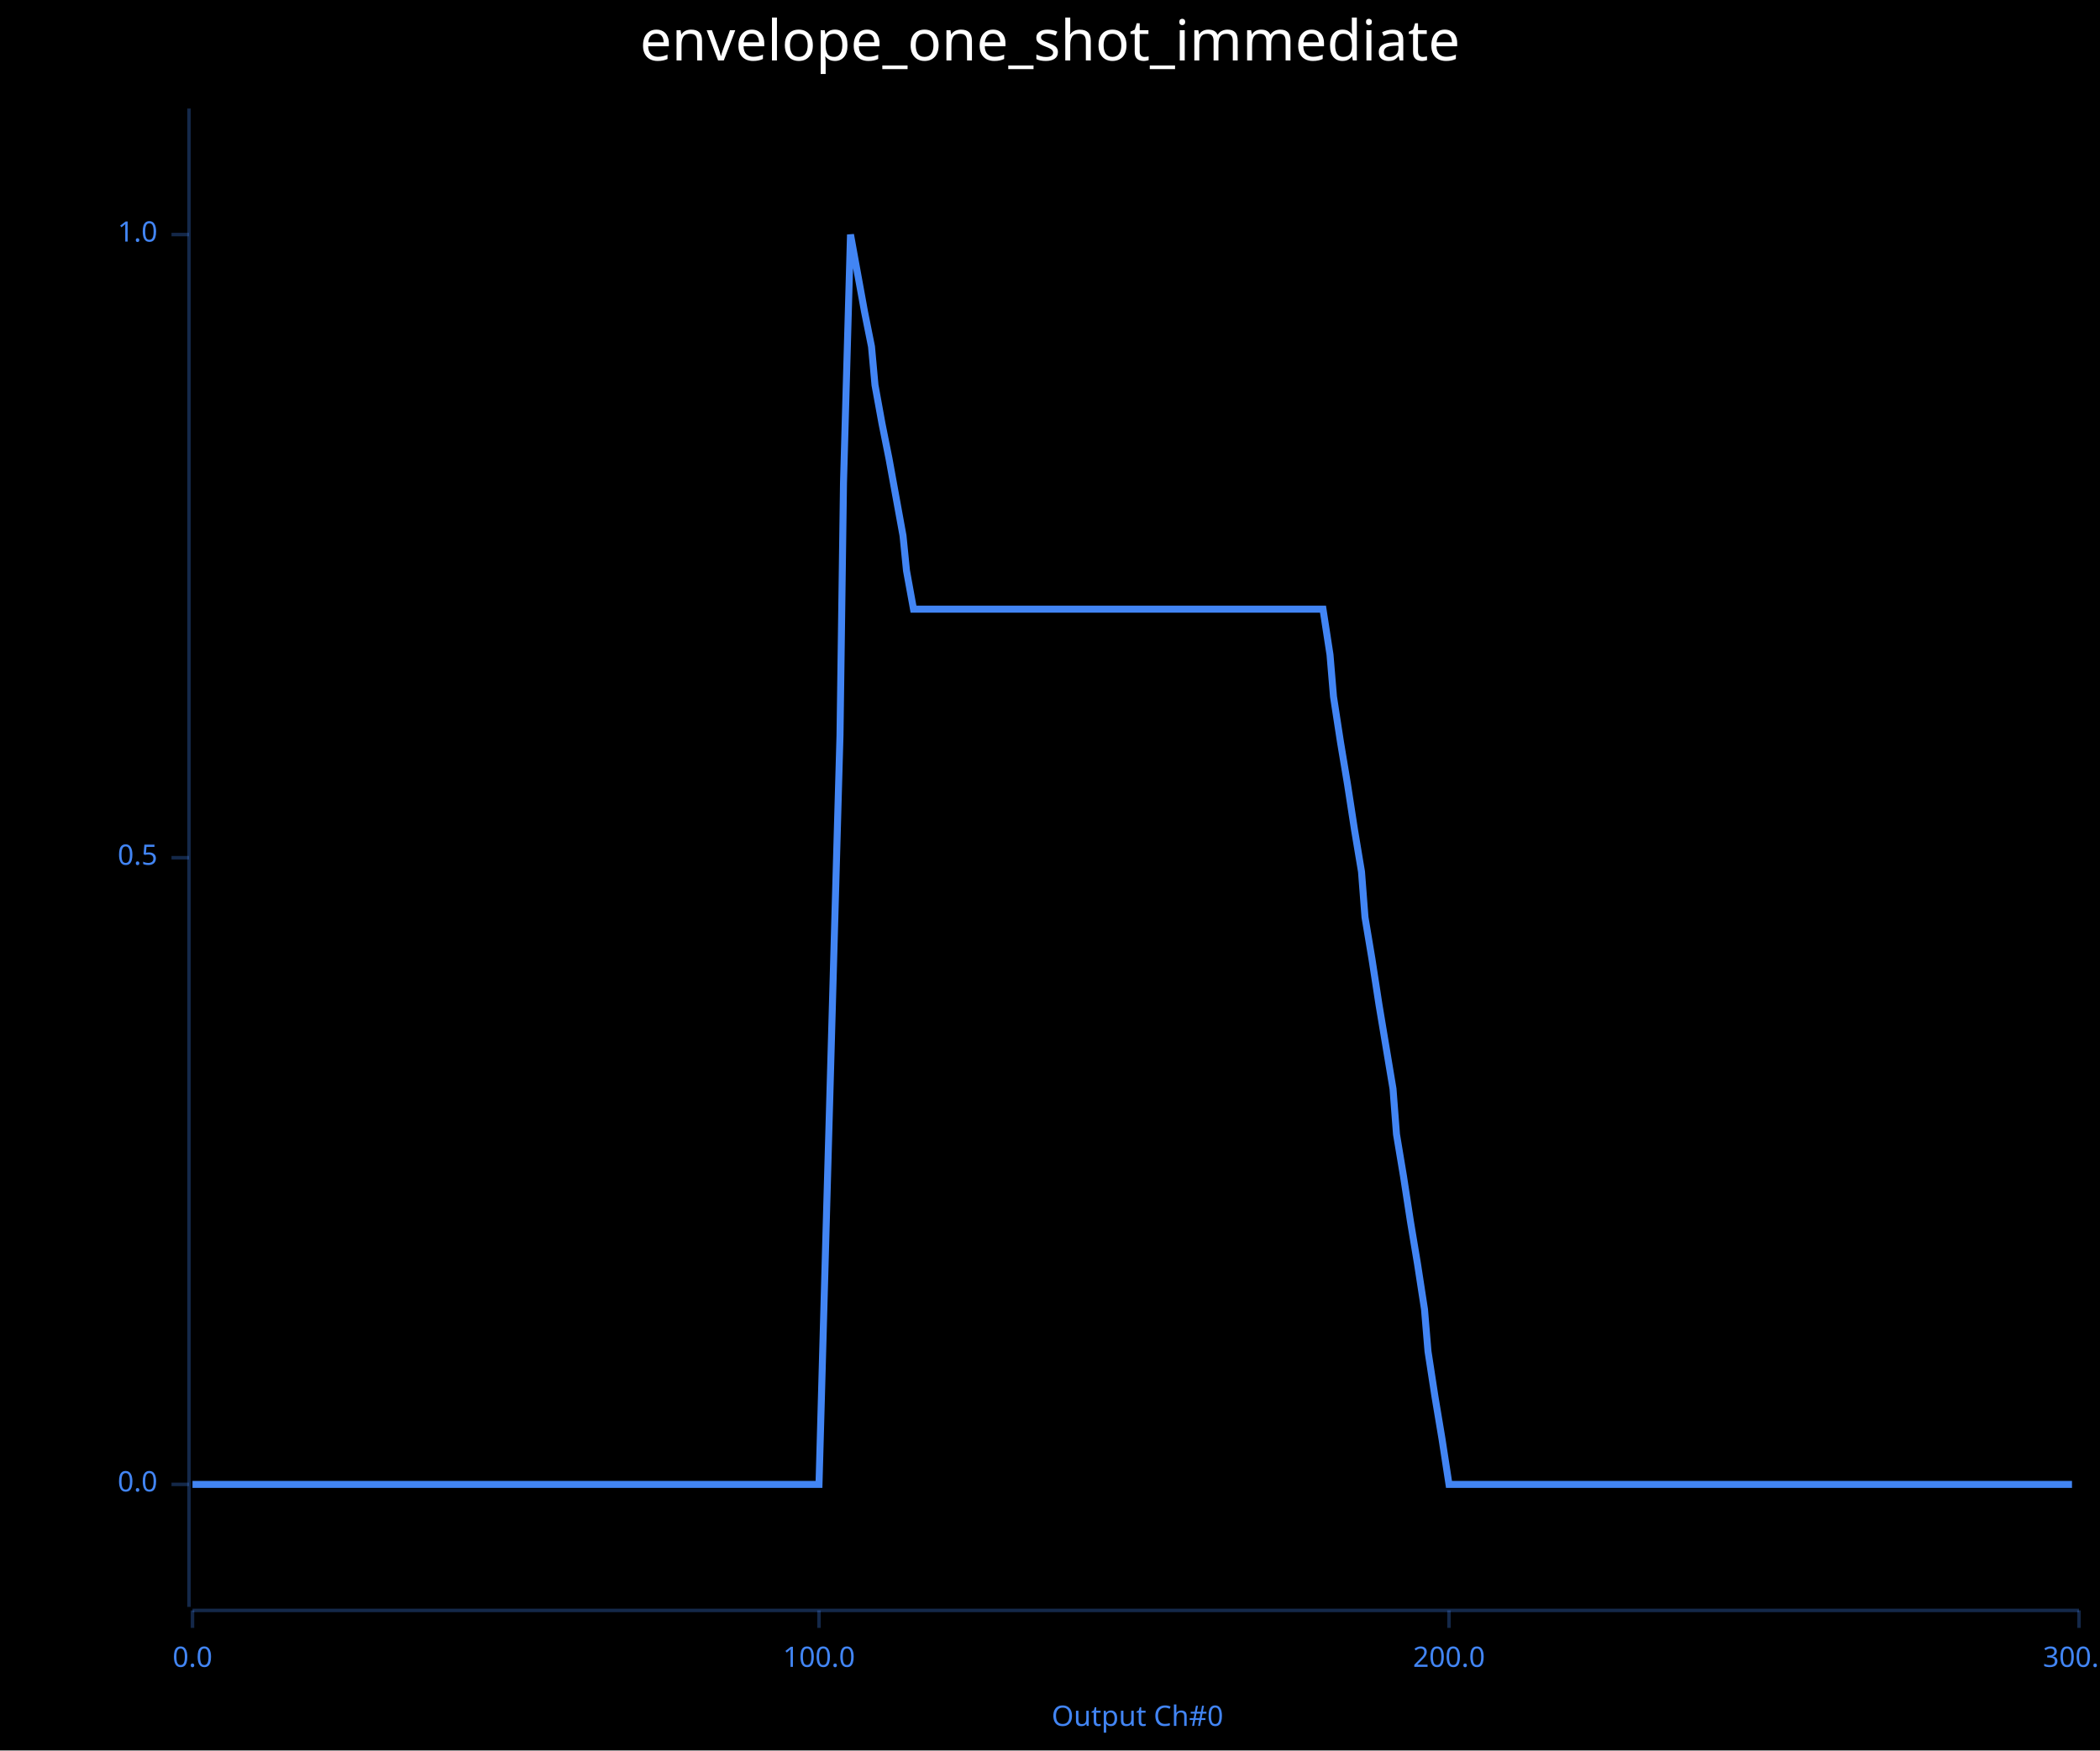
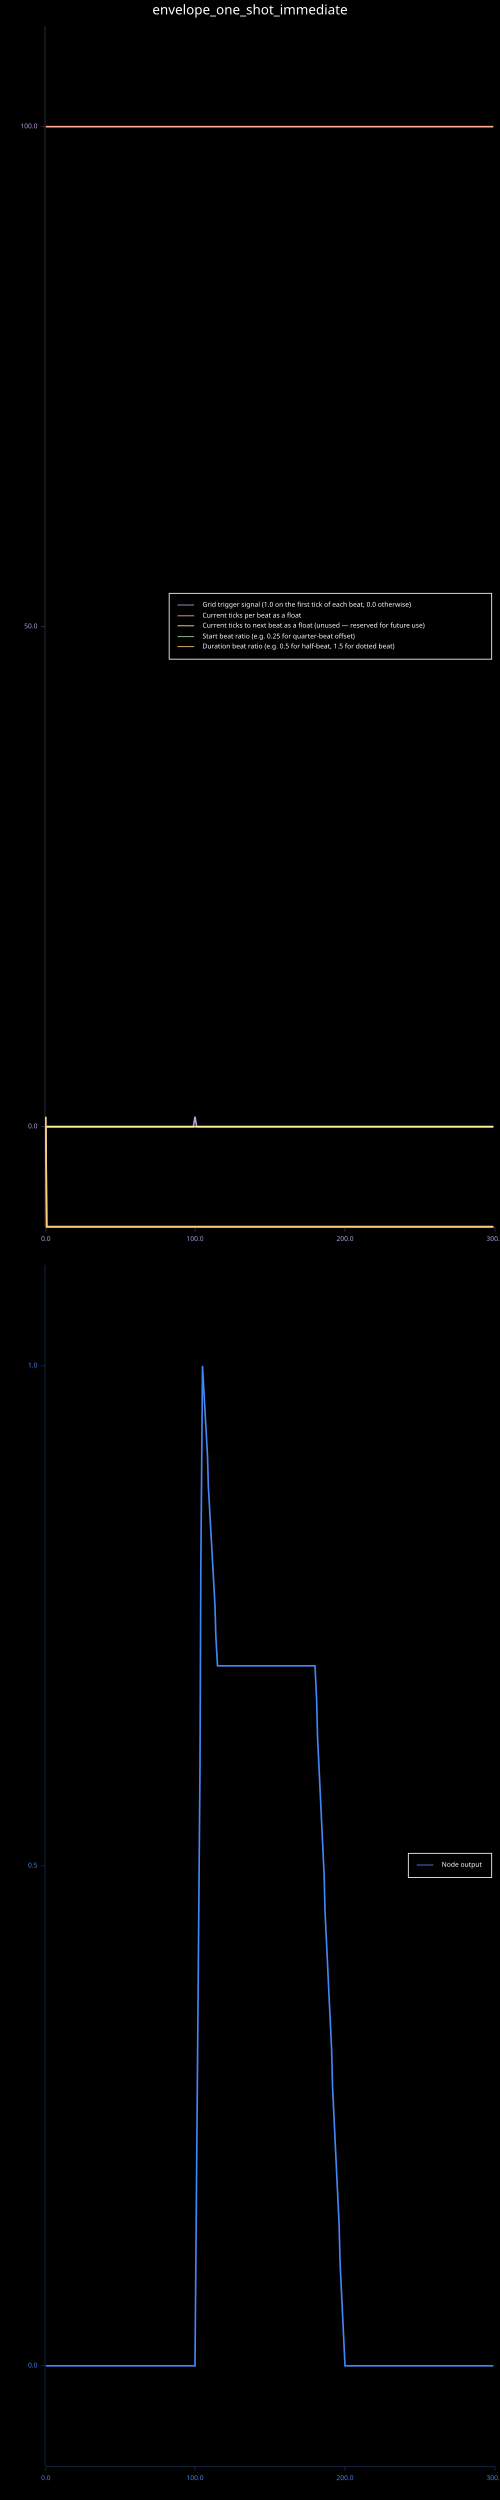
- <svg xmlns="http://www.w3.org/2000/svg" width="600" height="500" viewBox="0 0 600 500">
-   <rect x="0" y="0" width="600" height="500" opacity="1" fill="#000000" stroke="none" />
+ <svg xmlns="http://www.w3.org/2000/svg" width="600" height="3000" viewBox="0 0 600 3000">
+   <rect x="0" y="0" width="600" height="3000" opacity="1" fill="#000000" stroke="none" />
  <text x="300" y="5" dy="0.76em" text-anchor="middle" font-family="sans-serif" font-size="16.129" opacity="1" fill="#FFFFFF">
envelope_one_shot_immediate
</text>
-   <text x="325" y="495" dy="-0.5ex" text-anchor="middle" font-family="sans-serif" font-size="8.065" opacity="1" fill="#4285F4">
- Output Ch#0
- </text>
-   <polyline fill="none" opacity="0.3" stroke="#4285F4" stroke-width="1" points="54,31 54,459 " />
-   <text x="45" y="424" dy="0.5ex" text-anchor="end" font-family="sans-serif" font-size="8.065" opacity="1" fill="#4285F4">
+   <polyline fill="none" opacity="0.3" stroke="#B39DDB" stroke-width="1" points="54,31 54,1472 " />
+   <text x="45" y="1352" dy="0.5ex" text-anchor="end" font-family="sans-serif" font-size="8.065" opacity="1" fill="#B39DDB">
0.0
</text>
-   <polyline fill="none" opacity="0.3" stroke="#4285F4" stroke-width="1" points="49,424 54,424 " />
-   <text x="45" y="245" dy="0.5ex" text-anchor="end" font-family="sans-serif" font-size="8.065" opacity="1" fill="#4285F4">
+   <polyline fill="none" opacity="0.3" stroke="#B39DDB" stroke-width="1" points="49,1352 54,1352 " />
+   <text x="45" y="752" dy="0.5ex" text-anchor="end" font-family="sans-serif" font-size="8.065" opacity="1" fill="#B39DDB">
+ 50.0
+ </text>
+   <polyline fill="none" opacity="0.3" stroke="#B39DDB" stroke-width="1" points="49,752 54,752 " />
+   <text x="45" y="152" dy="0.5ex" text-anchor="end" font-family="sans-serif" font-size="8.065" opacity="1" fill="#B39DDB">
+ 100.0
+ </text>
+   <polyline fill="none" opacity="0.3" stroke="#B39DDB" stroke-width="1" points="49,152 54,152 " />
+   <polyline fill="none" opacity="0.3" stroke="#B39DDB" stroke-width="1" points="55,1473 594,1473 " />
+   <text x="55" y="1483" dy="0.76em" text-anchor="middle" font-family="sans-serif" font-size="8.065" opacity="1" fill="#B39DDB">
+ 0.0
+ </text>
+   <polyline fill="none" opacity="0.3" stroke="#B39DDB" stroke-width="1" points="55,1473 55,1478 " />
+   <text x="234" y="1483" dy="0.76em" text-anchor="middle" font-family="sans-serif" font-size="8.065" opacity="1" fill="#B39DDB">
+ 100.0
+ </text>
+   <polyline fill="none" opacity="0.3" stroke="#B39DDB" stroke-width="1" points="234,1473 234,1478 " />
+   <text x="414" y="1483" dy="0.76em" text-anchor="middle" font-family="sans-serif" font-size="8.065" opacity="1" fill="#B39DDB">
+ 200.0
+ </text>
+   <polyline fill="none" opacity="0.3" stroke="#B39DDB" stroke-width="1" points="414,1473 414,1478 " />
+   <text x="594" y="1483" dy="0.76em" text-anchor="middle" font-family="sans-serif" font-size="8.065" opacity="1" fill="#B39DDB">
+ 300.0
+ </text>
+   <polyline fill="none" opacity="0.3" stroke="#B39DDB" stroke-width="1" points="594,1473 594,1478 " />
+   <polyline fill="none" opacity="1" stroke="#B39DDB" stroke-width="2" points="55,1352 56,1352 58,1352 60,1352 62,1352 63,1352 65,1352 67,1352 69,1352 71,1352 72,1352 74,1352 76,1352 78,1352 80,1352 81,1352 83,1352 85,1352 87,1352 89,1352 90,1352 92,1352 94,1352 96,1352 98,1352 99,1352 101,1352 103,1352 105,1352 107,1352 108,1352 110,1352 112,1352 114,1352 116,1352 117,1352 119,1352 121,1352 123,1352 125,1352 126,1352 128,1352 130,1352 132,1352 134,1352 135,1352 137,1352 139,1352 141,1352 143,1352 144,1352 146,1352 148,1352 150,1352 152,1352 153,1352 155,1352 157,1352 159,1352 161,1352 162,1352 164,1352 166,1352 168,1352 169,1352 171,1352 173,1352 175,1352 177,1352 178,1352 180,1352 182,1352 184,1352 186,1352 187,1352 189,1352 191,1352 193,1352 195,1352 196,1352 198,1352 200,1352 202,1352 204,1352 205,1352 207,1352 209,1352 211,1352 213,1352 214,1352 216,1352 218,1352 220,1352 222,1352 223,1352 225,1352 227,1352 229,1352 231,1352 232,1352 234,1340 236,1352 238,1352 240,1352 241,1352 243,1352 245,1352 247,1352 249,1352 250,1352 252,1352 254,1352 256,1352 258,1352 259,1352 261,1352 263,1352 265,1352 267,1352 268,1352 270,1352 272,1352 274,1352 275,1352 277,1352 279,1352 281,1352 283,1352 284,1352 286,1352 288,1352 290,1352 292,1352 293,1352 295,1352 297,1352 299,1352 301,1352 302,1352 304,1352 306,1352 308,1352 310,1352 311,1352 313,1352 315,1352 317,1352 319,1352 320,1352 322,1352 324,1352 326,1352 328,1352 329,1352 331,1352 333,1352 335,1352 337,1352 338,1352 340,1352 342,1352 344,1352 346,1352 347,1352 349,1352 351,1352 353,1352 355,1352 356,1352 358,1352 360,1352 362,1352 364,1352 365,1352 367,1352 369,1352 371,1352 373,1352 374,1352 376,1352 378,1352 380,1352 381,1352 383,1352 385,1352 387,1352 389,1352 390,1352 392,1352 394,1352 396,1352 398,1352 399,1352 401,1352 403,1352 405,1352 407,1352 408,1352 410,1352 412,1352 414,1352 416,1352 417,1352 419,1352 421,1352 423,1352 425,1352 426,1352 428,1352 430,1352 432,1352 434,1352 435,1352 437,1352 439,1352 441,1352 443,1352 444,1352 446,1352 448,1352 450,1352 452,1352 453,1352 455,1352 457,1352 459,1352 461,1352 462,1352 464,1352 466,1352 468,1352 470,1352 471,1352 473,1352 475,1352 477,1352 479,1352 480,1352 482,1352 484,1352 486,1352 487,1352 489,1352 491,1352 493,1352 495,1352 496,1352 498,1352 500,1352 502,1352 504,1352 505,1352 507,1352 509,1352 511,1352 513,1352 514,1352 516,1352 518,1352 520,1352 522,1352 523,1352 525,1352 527,1352 529,1352 531,1352 532,1352 534,1352 536,1352 538,1352 540,1352 541,1352 543,1352 545,1352 547,1352 549,1352 550,1352 552,1352 554,1352 556,1352 558,1352 559,1352 561,1352 563,1352 565,1352 567,1352 568,1352 570,1352 572,1352 574,1352 576,1352 577,1352 579,1352 581,1352 583,1352 585,1352 586,1352 588,1352 590,1352 592,1352 " />
+   <polyline fill="none" opacity="1" stroke="#FFAB91" stroke-width="2" points="55,152 56,152 58,152 60,152 62,152 63,152 65,152 67,152 69,152 71,152 72,152 74,152 76,152 78,152 80,152 81,152 83,152 85,152 87,152 89,152 90,152 92,152 94,152 96,152 98,152 99,152 101,152 103,152 105,152 107,152 108,152 110,152 112,152 114,152 116,152 117,152 119,152 121,152 123,152 125,152 126,152 128,152 130,152 132,152 134,152 135,152 137,152 139,152 141,152 143,152 144,152 146,152 148,152 150,152 152,152 153,152 155,152 157,152 159,152 161,152 162,152 164,152 166,152 168,152 169,152 171,152 173,152 175,152 177,152 178,152 180,152 182,152 184,152 186,152 187,152 189,152 191,152 193,152 195,152 196,152 198,152 200,152 202,152 204,152 205,152 207,152 209,152 211,152 213,152 214,152 216,152 218,152 220,152 222,152 223,152 225,152 227,152 229,152 231,152 232,152 234,152 236,152 238,152 240,152 241,152 243,152 245,152 247,152 249,152 250,152 252,152 254,152 256,152 258,152 259,152 261,152 263,152 265,152 267,152 268,152 270,152 272,152 274,152 275,152 277,152 279,152 281,152 283,152 284,152 286,152 288,152 290,152 292,152 293,152 295,152 297,152 299,152 301,152 302,152 304,152 306,152 308,152 310,152 311,152 313,152 315,152 317,152 319,152 320,152 322,152 324,152 326,152 328,152 329,152 331,152 333,152 335,152 337,152 338,152 340,152 342,152 344,152 346,152 347,152 349,152 351,152 353,152 355,152 356,152 358,152 360,152 362,152 364,152 365,152 367,152 369,152 371,152 373,152 374,152 376,152 378,152 380,152 381,152 383,152 385,152 387,152 389,152 390,152 392,152 394,152 396,152 398,152 399,152 401,152 403,152 405,152 407,152 408,152 410,152 412,152 414,152 416,152 417,152 419,152 421,152 423,152 425,152 426,152 428,152 430,152 432,152 434,152 435,152 437,152 439,152 441,152 443,152 444,152 446,152 448,152 450,152 452,152 453,152 455,152 457,152 459,152 461,152 462,152 464,152 466,152 468,152 470,152 471,152 473,152 475,152 477,152 479,152 480,152 482,152 484,152 486,152 487,152 489,152 491,152 493,152 495,152 496,152 498,152 500,152 502,152 504,152 505,152 507,152 509,152 511,152 513,152 514,152 516,152 518,152 520,152 522,152 523,152 525,152 527,152 529,152 531,152 532,152 534,152 536,152 538,152 540,152 541,152 543,152 545,152 547,152 549,152 550,152 552,152 554,152 556,152 558,152 559,152 561,152 563,152 565,152 567,152 568,152 570,152 572,152 574,152 576,152 577,152 579,152 581,152 583,152 585,152 586,152 588,152 590,152 592,152 " />
+   <polyline fill="none" opacity="1" stroke="#FFF59D" stroke-width="2" points="55,1352 56,1352 58,1352 60,1352 62,1352 63,1352 65,1352 67,1352 69,1352 71,1352 72,1352 74,1352 76,1352 78,1352 80,1352 81,1352 83,1352 85,1352 87,1352 89,1352 90,1352 92,1352 94,1352 96,1352 98,1352 99,1352 101,1352 103,1352 105,1352 107,1352 108,1352 110,1352 112,1352 114,1352 116,1352 117,1352 119,1352 121,1352 123,1352 125,1352 126,1352 128,1352 130,1352 132,1352 134,1352 135,1352 137,1352 139,1352 141,1352 143,1352 144,1352 146,1352 148,1352 150,1352 152,1352 153,1352 155,1352 157,1352 159,1352 161,1352 162,1352 164,1352 166,1352 168,1352 169,1352 171,1352 173,1352 175,1352 177,1352 178,1352 180,1352 182,1352 184,1352 186,1352 187,1352 189,1352 191,1352 193,1352 195,1352 196,1352 198,1352 200,1352 202,1352 204,1352 205,1352 207,1352 209,1352 211,1352 213,1352 214,1352 216,1352 218,1352 220,1352 222,1352 223,1352 225,1352 227,1352 229,1352 231,1352 232,1352 234,1352 236,1352 238,1352 240,1352 241,1352 243,1352 245,1352 247,1352 249,1352 250,1352 252,1352 254,1352 256,1352 258,1352 259,1352 261,1352 263,1352 265,1352 267,1352 268,1352 270,1352 272,1352 274,1352 275,1352 277,1352 279,1352 281,1352 283,1352 284,1352 286,1352 288,1352 290,1352 292,1352 293,1352 295,1352 297,1352 299,1352 301,1352 302,1352 304,1352 306,1352 308,1352 310,1352 311,1352 313,1352 315,1352 317,1352 319,1352 320,1352 322,1352 324,1352 326,1352 328,1352 329,1352 331,1352 333,1352 335,1352 337,1352 338,1352 340,1352 342,1352 344,1352 346,1352 347,1352 349,1352 351,1352 353,1352 355,1352 356,1352 358,1352 360,1352 362,1352 364,1352 365,1352 367,1352 369,1352 371,1352 373,1352 374,1352 376,1352 378,1352 380,1352 381,1352 383,1352 385,1352 387,1352 389,1352 390,1352 392,1352 394,1352 396,1352 398,1352 399,1352 401,1352 403,1352 405,1352 407,1352 408,1352 410,1352 412,1352 414,1352 416,1352 417,1352 419,1352 421,1352 423,1352 425,1352 426,1352 428,1352 430,1352 432,1352 434,1352 435,1352 437,1352 439,1352 441,1352 443,1352 444,1352 446,1352 448,1352 450,1352 452,1352 453,1352 455,1352 457,1352 459,1352 461,1352 462,1352 464,1352 466,1352 468,1352 470,1352 471,1352 473,1352 475,1352 477,1352 479,1352 480,1352 482,1352 484,1352 486,1352 487,1352 489,1352 491,1352 493,1352 495,1352 496,1352 498,1352 500,1352 502,1352 504,1352 505,1352 507,1352 509,1352 511,1352 513,1352 514,1352 516,1352 518,1352 520,1352 522,1352 523,1352 525,1352 527,1352 529,1352 531,1352 532,1352 534,1352 536,1352 538,1352 540,1352 541,1352 543,1352 545,1352 547,1352 549,1352 550,1352 552,1352 554,1352 556,1352 558,1352 559,1352 561,1352 563,1352 565,1352 567,1352 568,1352 570,1352 572,1352 574,1352 576,1352 577,1352 579,1352 581,1352 583,1352 585,1352 586,1352 588,1352 590,1352 592,1352 " />
+   <polyline fill="none" opacity="1" stroke="#A5D6A7" stroke-width="2" points="55,1352 56,1472 58,1472 60,1472 62,1472 63,1472 65,1472 67,1472 69,1472 71,1472 72,1472 74,1472 76,1472 78,1472 80,1472 81,1472 83,1472 85,1472 87,1472 89,1472 90,1472 92,1472 94,1472 96,1472 98,1472 99,1472 101,1472 103,1472 105,1472 107,1472 108,1472 110,1472 112,1472 114,1472 116,1472 117,1472 119,1472 121,1472 123,1472 125,1472 126,1472 128,1472 130,1472 132,1472 134,1472 135,1472 137,1472 139,1472 141,1472 143,1472 144,1472 146,1472 148,1472 150,1472 152,1472 153,1472 155,1472 157,1472 159,1472 161,1472 162,1472 164,1472 166,1472 168,1472 169,1472 171,1472 173,1472 175,1472 177,1472 178,1472 180,1472 182,1472 184,1472 186,1472 187,1472 189,1472 191,1472 193,1472 195,1472 196,1472 198,1472 200,1472 202,1472 204,1472 205,1472 207,1472 209,1472 211,1472 213,1472 214,1472 216,1472 218,1472 220,1472 222,1472 223,1472 225,1472 227,1472 229,1472 231,1472 232,1472 234,1472 236,1472 238,1472 240,1472 241,1472 243,1472 245,1472 247,1472 249,1472 250,1472 252,1472 254,1472 256,1472 258,1472 259,1472 261,1472 263,1472 265,1472 267,1472 268,1472 270,1472 272,1472 274,1472 275,1472 277,1472 279,1472 281,1472 283,1472 284,1472 286,1472 288,1472 290,1472 292,1472 293,1472 295,1472 297,1472 299,1472 301,1472 302,1472 304,1472 306,1472 308,1472 310,1472 311,1472 313,1472 315,1472 317,1472 319,1472 320,1472 322,1472 324,1472 326,1472 328,1472 329,1472 331,1472 333,1472 335,1472 337,1472 338,1472 340,1472 342,1472 344,1472 346,1472 347,1472 349,1472 351,1472 353,1472 355,1472 356,1472 358,1472 360,1472 362,1472 364,1472 365,1472 367,1472 369,1472 371,1472 373,1472 374,1472 376,1472 378,1472 380,1472 381,1472 383,1472 385,1472 387,1472 389,1472 390,1472 392,1472 394,1472 396,1472 398,1472 399,1472 401,1472 403,1472 405,1472 407,1472 408,1472 410,1472 412,1472 414,1472 416,1472 417,1472 419,1472 421,1472 423,1472 425,1472 426,1472 428,1472 430,1472 432,1472 434,1472 435,1472 437,1472 439,1472 441,1472 443,1472 444,1472 446,1472 448,1472 450,1472 452,1472 453,1472 455,1472 457,1472 459,1472 461,1472 462,1472 464,1472 466,1472 468,1472 470,1472 471,1472 473,1472 475,1472 477,1472 479,1472 480,1472 482,1472 484,1472 486,1472 487,1472 489,1472 491,1472 493,1472 495,1472 496,1472 498,1472 500,1472 502,1472 504,1472 505,1472 507,1472 509,1472 511,1472 513,1472 514,1472 516,1472 518,1472 520,1472 522,1472 523,1472 525,1472 527,1472 529,1472 531,1472 532,1472 534,1472 536,1472 538,1472 540,1472 541,1472 543,1472 545,1472 547,1472 549,1472 550,1472 552,1472 554,1472 556,1472 558,1472 559,1472 561,1472 563,1472 565,1472 567,1472 568,1472 570,1472 572,1472 574,1472 576,1472 577,1472 579,1472 581,1472 583,1472 585,1472 586,1472 588,1472 590,1472 592,1472 " />
+   <polyline fill="none" opacity="1" stroke="#FFCC80" stroke-width="2" points="55,1340 56,1472 58,1472 60,1472 62,1472 63,1472 65,1472 67,1472 69,1472 71,1472 72,1472 74,1472 76,1472 78,1472 80,1472 81,1472 83,1472 85,1472 87,1472 89,1472 90,1472 92,1472 94,1472 96,1472 98,1472 99,1472 101,1472 103,1472 105,1472 107,1472 108,1472 110,1472 112,1472 114,1472 116,1472 117,1472 119,1472 121,1472 123,1472 125,1472 126,1472 128,1472 130,1472 132,1472 134,1472 135,1472 137,1472 139,1472 141,1472 143,1472 144,1472 146,1472 148,1472 150,1472 152,1472 153,1472 155,1472 157,1472 159,1472 161,1472 162,1472 164,1472 166,1472 168,1472 169,1472 171,1472 173,1472 175,1472 177,1472 178,1472 180,1472 182,1472 184,1472 186,1472 187,1472 189,1472 191,1472 193,1472 195,1472 196,1472 198,1472 200,1472 202,1472 204,1472 205,1472 207,1472 209,1472 211,1472 213,1472 214,1472 216,1472 218,1472 220,1472 222,1472 223,1472 225,1472 227,1472 229,1472 231,1472 232,1472 234,1472 236,1472 238,1472 240,1472 241,1472 243,1472 245,1472 247,1472 249,1472 250,1472 252,1472 254,1472 256,1472 258,1472 259,1472 261,1472 263,1472 265,1472 267,1472 268,1472 270,1472 272,1472 274,1472 275,1472 277,1472 279,1472 281,1472 283,1472 284,1472 286,1472 288,1472 290,1472 292,1472 293,1472 295,1472 297,1472 299,1472 301,1472 302,1472 304,1472 306,1472 308,1472 310,1472 311,1472 313,1472 315,1472 317,1472 319,1472 320,1472 322,1472 324,1472 326,1472 328,1472 329,1472 331,1472 333,1472 335,1472 337,1472 338,1472 340,1472 342,1472 344,1472 346,1472 347,1472 349,1472 351,1472 353,1472 355,1472 356,1472 358,1472 360,1472 362,1472 364,1472 365,1472 367,1472 369,1472 371,1472 373,1472 374,1472 376,1472 378,1472 380,1472 381,1472 383,1472 385,1472 387,1472 389,1472 390,1472 392,1472 394,1472 396,1472 398,1472 399,1472 401,1472 403,1472 405,1472 407,1472 408,1472 410,1472 412,1472 414,1472 416,1472 417,1472 419,1472 421,1472 423,1472 425,1472 426,1472 428,1472 430,1472 432,1472 434,1472 435,1472 437,1472 439,1472 441,1472 443,1472 444,1472 446,1472 448,1472 450,1472 452,1472 453,1472 455,1472 457,1472 459,1472 461,1472 462,1472 464,1472 466,1472 468,1472 470,1472 471,1472 473,1472 475,1472 477,1472 479,1472 480,1472 482,1472 484,1472 486,1472 487,1472 489,1472 491,1472 493,1472 495,1472 496,1472 498,1472 500,1472 502,1472 504,1472 505,1472 507,1472 509,1472 511,1472 513,1472 514,1472 516,1472 518,1472 520,1472 522,1472 523,1472 525,1472 527,1472 529,1472 531,1472 532,1472 534,1472 536,1472 538,1472 540,1472 541,1472 543,1472 545,1472 547,1472 549,1472 550,1472 552,1472 554,1472 556,1472 558,1472 559,1472 561,1472 563,1472 565,1472 567,1472 568,1472 570,1472 572,1472 574,1472 576,1472 577,1472 579,1472 581,1472 583,1472 585,1472 586,1472 588,1472 590,1472 592,1472 " />
+   <rect x="203" y="712" width="387" height="79" opacity="1" fill="#000000" stroke="none" />
+   <rect x="203" y="712" width="387" height="79" opacity="1" fill="none" stroke="#FFFFFF" />
+   <text x="243" y="722" dy="0.76em" text-anchor="start" font-family="sans-serif" font-size="8.065" opacity="1" fill="#FFFFFF">
+ Grid trigger signal (1.0 on the first tick of each beat, 0.0 otherwise)
+ </text>
+   <text x="243" y="735" dy="0.76em" text-anchor="start" font-family="sans-serif" font-size="8.065" opacity="1" fill="#FFFFFF">
+ Current ticks per beat as a float
+ </text>
+   <text x="243" y="747" dy="0.76em" text-anchor="start" font-family="sans-serif" font-size="8.065" opacity="1" fill="#FFFFFF">
+ Current ticks to next beat as a float (unused — reserved for future use)
+ </text>
+   <text x="243" y="760" dy="0.76em" text-anchor="start" font-family="sans-serif" font-size="8.065" opacity="1" fill="#FFFFFF">
+ Start beat ratio (e.g. 0.25 for quarter-beat offset)
+ </text>
+   <text x="243" y="772" dy="0.76em" text-anchor="start" font-family="sans-serif" font-size="8.065" opacity="1" fill="#FFFFFF">
+ Duration beat ratio (e.g. 0.5 for half-beat, 1.5 for dotted beat)
+ </text>
+   <polyline fill="none" opacity="1" stroke="#B39DDB" stroke-width="1" points="213,726 233,726 " />
+   <polyline fill="none" opacity="1" stroke="#FFAB91" stroke-width="1" points="213,739 233,739 " />
+   <polyline fill="none" opacity="1" stroke="#FFF59D" stroke-width="1" points="213,751 233,751 " />
+   <polyline fill="none" opacity="1" stroke="#A5D6A7" stroke-width="1" points="213,764 233,764 " />
+   <polyline fill="none" opacity="1" stroke="#FFCC80" stroke-width="1" points="213,776 233,776 " />
+   <polyline fill="none" opacity="0.3" stroke="#4285F4" stroke-width="1" points="54,1518 54,2959 " />
+   <text x="45" y="2839" dy="0.5ex" text-anchor="end" font-family="sans-serif" font-size="8.065" opacity="1" fill="#4285F4">
+ 0.0
+ </text>
+   <polyline fill="none" opacity="0.3" stroke="#4285F4" stroke-width="1" points="49,2839 54,2839 " />
+   <text x="45" y="2239" dy="0.5ex" text-anchor="end" font-family="sans-serif" font-size="8.065" opacity="1" fill="#4285F4">
0.5
</text>
-   <polyline fill="none" opacity="0.3" stroke="#4285F4" stroke-width="1" points="49,245 54,245 " />
-   <text x="45" y="67" dy="0.5ex" text-anchor="end" font-family="sans-serif" font-size="8.065" opacity="1" fill="#4285F4">
+   <polyline fill="none" opacity="0.3" stroke="#4285F4" stroke-width="1" points="49,2239 54,2239 " />
+   <text x="45" y="1639" dy="0.5ex" text-anchor="end" font-family="sans-serif" font-size="8.065" opacity="1" fill="#4285F4">
1.0
</text>
-   <polyline fill="none" opacity="0.3" stroke="#4285F4" stroke-width="1" points="49,67 54,67 " />
-   <polyline fill="none" opacity="0.3" stroke="#4285F4" stroke-width="1" points="55,460 594,460 " />
-   <text x="55" y="470" dy="0.76em" text-anchor="middle" font-family="sans-serif" font-size="8.065" opacity="1" fill="#4285F4">
+   <polyline fill="none" opacity="0.3" stroke="#4285F4" stroke-width="1" points="49,1639 54,1639 " />
+   <polyline fill="none" opacity="0.3" stroke="#4285F4" stroke-width="1" points="55,2960 594,2960 " />
+   <text x="55" y="2970" dy="0.76em" text-anchor="middle" font-family="sans-serif" font-size="8.065" opacity="1" fill="#4285F4">
0.0
</text>
-   <polyline fill="none" opacity="0.3" stroke="#4285F4" stroke-width="1" points="55,460 55,465 " />
-   <text x="234" y="470" dy="0.76em" text-anchor="middle" font-family="sans-serif" font-size="8.065" opacity="1" fill="#4285F4">
+   <polyline fill="none" opacity="0.3" stroke="#4285F4" stroke-width="1" points="55,2960 55,2965 " />
+   <text x="234" y="2970" dy="0.76em" text-anchor="middle" font-family="sans-serif" font-size="8.065" opacity="1" fill="#4285F4">
100.0
</text>
-   <polyline fill="none" opacity="0.3" stroke="#4285F4" stroke-width="1" points="234,460 234,465 " />
-   <text x="414" y="470" dy="0.76em" text-anchor="middle" font-family="sans-serif" font-size="8.065" opacity="1" fill="#4285F4">
+   <polyline fill="none" opacity="0.3" stroke="#4285F4" stroke-width="1" points="234,2960 234,2965 " />
+   <text x="414" y="2970" dy="0.76em" text-anchor="middle" font-family="sans-serif" font-size="8.065" opacity="1" fill="#4285F4">
200.0
</text>
-   <polyline fill="none" opacity="0.3" stroke="#4285F4" stroke-width="1" points="414,460 414,465 " />
-   <text x="594" y="470" dy="0.76em" text-anchor="middle" font-family="sans-serif" font-size="8.065" opacity="1" fill="#4285F4">
+   <polyline fill="none" opacity="0.3" stroke="#4285F4" stroke-width="1" points="414,2960 414,2965 " />
+   <text x="594" y="2970" dy="0.76em" text-anchor="middle" font-family="sans-serif" font-size="8.065" opacity="1" fill="#4285F4">
300.0
</text>
-   <polyline fill="none" opacity="0.3" stroke="#4285F4" stroke-width="1" points="594,460 594,465 " />
-   <polyline fill="none" opacity="1" stroke="#4285F4" stroke-width="2" points="55,424 56,424 58,424 60,424 62,424 63,424 65,424 67,424 69,424 71,424 72,424 74,424 76,424 78,424 80,424 81,424 83,424 85,424 87,424 89,424 90,424 92,424 94,424 96,424 98,424 99,424 101,424 103,424 105,424 107,424 108,424 110,424 112,424 114,424 116,424 117,424 119,424 121,424 123,424 125,424 126,424 128,424 130,424 132,424 134,424 135,424 137,424 139,424 141,424 143,424 144,424 146,424 148,424 150,424 152,424 153,424 155,424 157,424 159,424 161,424 162,424 164,424 166,424 168,424 169,424 171,424 173,424 175,424 177,424 178,424 180,424 182,424 184,424 186,424 187,424 189,424 191,424 193,424 195,424 196,424 198,424 200,424 202,424 204,424 205,424 207,424 209,424 211,424 213,424 214,424 216,424 218,424 220,424 222,424 223,424 225,424 227,424 229,424 231,424 232,424 234,424 236,352 238,281 240,210 241,138 243,67 245,78 247,89 249,99 250,110 252,121 254,131 256,142 258,153 259,163 261,174 263,174 265,174 267,174 268,174 270,174 272,174 274,174 275,174 277,174 279,174 281,174 283,174 284,174 286,174 288,174 290,174 292,174 293,174 295,174 297,174 299,174 301,174 302,174 304,174 306,174 308,174 310,174 311,174 313,174 315,174 317,174 319,174 320,174 322,174 324,174 326,174 328,174 329,174 331,174 333,174 335,174 337,174 338,174 340,174 342,174 344,174 346,174 347,174 349,174 351,174 353,174 355,174 356,174 358,174 360,174 362,174 364,174 365,174 367,174 369,174 371,174 373,174 374,174 376,174 378,174 380,187 381,199 383,212 385,224 387,237 389,249 390,262 392,274 394,287 396,299 398,311 399,324 401,336 403,349 405,361 407,374 408,386 410,399 412,411 414,424 416,424 417,424 419,424 421,424 423,424 425,424 426,424 428,424 430,424 432,424 434,424 435,424 437,424 439,424 441,424 443,424 444,424 446,424 448,424 450,424 452,424 453,424 455,424 457,424 459,424 461,424 462,424 464,424 466,424 468,424 470,424 471,424 473,424 475,424 477,424 479,424 480,424 482,424 484,424 486,424 487,424 489,424 491,424 493,424 495,424 496,424 498,424 500,424 502,424 504,424 505,424 507,424 509,424 511,424 513,424 514,424 516,424 518,424 520,424 522,424 523,424 525,424 527,424 529,424 531,424 532,424 534,424 536,424 538,424 540,424 541,424 543,424 545,424 547,424 549,424 550,424 552,424 554,424 556,424 558,424 559,424 561,424 563,424 565,424 567,424 568,424 570,424 572,424 574,424 576,424 577,424 579,424 581,424 583,424 585,424 586,424 588,424 590,424 592,424 " />
+   <polyline fill="none" opacity="0.3" stroke="#4285F4" stroke-width="1" points="594,2960 594,2965 " />
+   <polyline fill="none" opacity="1" stroke="#4285F4" stroke-width="2" points="55,2839 56,2839 58,2839 60,2839 62,2839 63,2839 65,2839 67,2839 69,2839 71,2839 72,2839 74,2839 76,2839 78,2839 80,2839 81,2839 83,2839 85,2839 87,2839 89,2839 90,2839 92,2839 94,2839 96,2839 98,2839 99,2839 101,2839 103,2839 105,2839 107,2839 108,2839 110,2839 112,2839 114,2839 116,2839 117,2839 119,2839 121,2839 123,2839 125,2839 126,2839 128,2839 130,2839 132,2839 134,2839 135,2839 137,2839 139,2839 141,2839 143,2839 144,2839 146,2839 148,2839 150,2839 152,2839 153,2839 155,2839 157,2839 159,2839 161,2839 162,2839 164,2839 166,2839 168,2839 169,2839 171,2839 173,2839 175,2839 177,2839 178,2839 180,2839 182,2839 184,2839 186,2839 187,2839 189,2839 191,2839 193,2839 195,2839 196,2839 198,2839 200,2839 202,2839 204,2839 205,2839 207,2839 209,2839 211,2839 213,2839 214,2839 216,2839 218,2839 220,2839 222,2839 223,2839 225,2839 227,2839 229,2839 231,2839 232,2839 234,2839 236,2599 238,2359 240,2119 241,1879 243,1639 245,1675 247,1711 249,1747 250,1783 252,1819 254,1855 256,1891 258,1927 259,1963 261,1999 263,1999 265,1999 267,1999 268,1999 270,1999 272,1999 274,1999 275,1999 277,1999 279,1999 281,1999 283,1999 284,1999 286,1999 288,1999 290,1999 292,1999 293,1999 295,1999 297,1999 299,1999 301,1999 302,1999 304,1999 306,1999 308,1999 310,1999 311,1999 313,1999 315,1999 317,1999 319,1999 320,1999 322,1999 324,1999 326,1999 328,1999 329,1999 331,1999 333,1999 335,1999 337,1999 338,1999 340,1999 342,1999 344,1999 346,1999 347,1999 349,1999 351,1999 353,1999 355,1999 356,1999 358,1999 360,1999 362,1999 364,1999 365,1999 367,1999 369,1999 371,1999 373,1999 374,1999 376,1999 378,1999 380,2041 381,2083 383,2125 385,2167 387,2209 389,2251 390,2293 392,2335 394,2377 396,2419 398,2461 399,2503 401,2545 403,2587 405,2629 407,2671 408,2713 410,2755 412,2797 414,2839 416,2839 417,2839 419,2839 421,2839 423,2839 425,2839 426,2839 428,2839 430,2839 432,2839 434,2839 435,2839 437,2839 439,2839 441,2839 443,2839 444,2839 446,2839 448,2839 450,2839 452,2839 453,2839 455,2839 457,2839 459,2839 461,2839 462,2839 464,2839 466,2839 468,2839 470,2839 471,2839 473,2839 475,2839 477,2839 479,2839 480,2839 482,2839 484,2839 486,2839 487,2839 489,2839 491,2839 493,2839 495,2839 496,2839 498,2839 500,2839 502,2839 504,2839 505,2839 507,2839 509,2839 511,2839 513,2839 514,2839 516,2839 518,2839 520,2839 522,2839 523,2839 525,2839 527,2839 529,2839 531,2839 532,2839 534,2839 536,2839 538,2839 540,2839 541,2839 543,2839 545,2839 547,2839 549,2839 550,2839 552,2839 554,2839 556,2839 558,2839 559,2839 561,2839 563,2839 565,2839 567,2839 568,2839 570,2839 572,2839 574,2839 576,2839 577,2839 579,2839 581,2839 583,2839 585,2839 586,2839 588,2839 590,2839 592,2839 " />
+   <rect x="490" y="2224" width="100" height="29" opacity="1" fill="#000000" stroke="none" />
+   <rect x="490" y="2224" width="100" height="29" opacity="1" fill="none" stroke="#FFFFFF" />
+   <text x="530" y="2234" dy="0.76em" text-anchor="start" font-family="sans-serif" font-size="8.065" opacity="1" fill="#FFFFFF">
+ Node output
+ </text>
+   <polyline fill="none" opacity="1" stroke="#4285F4" stroke-width="1" points="500,2238 520,2238 " />
</svg>
